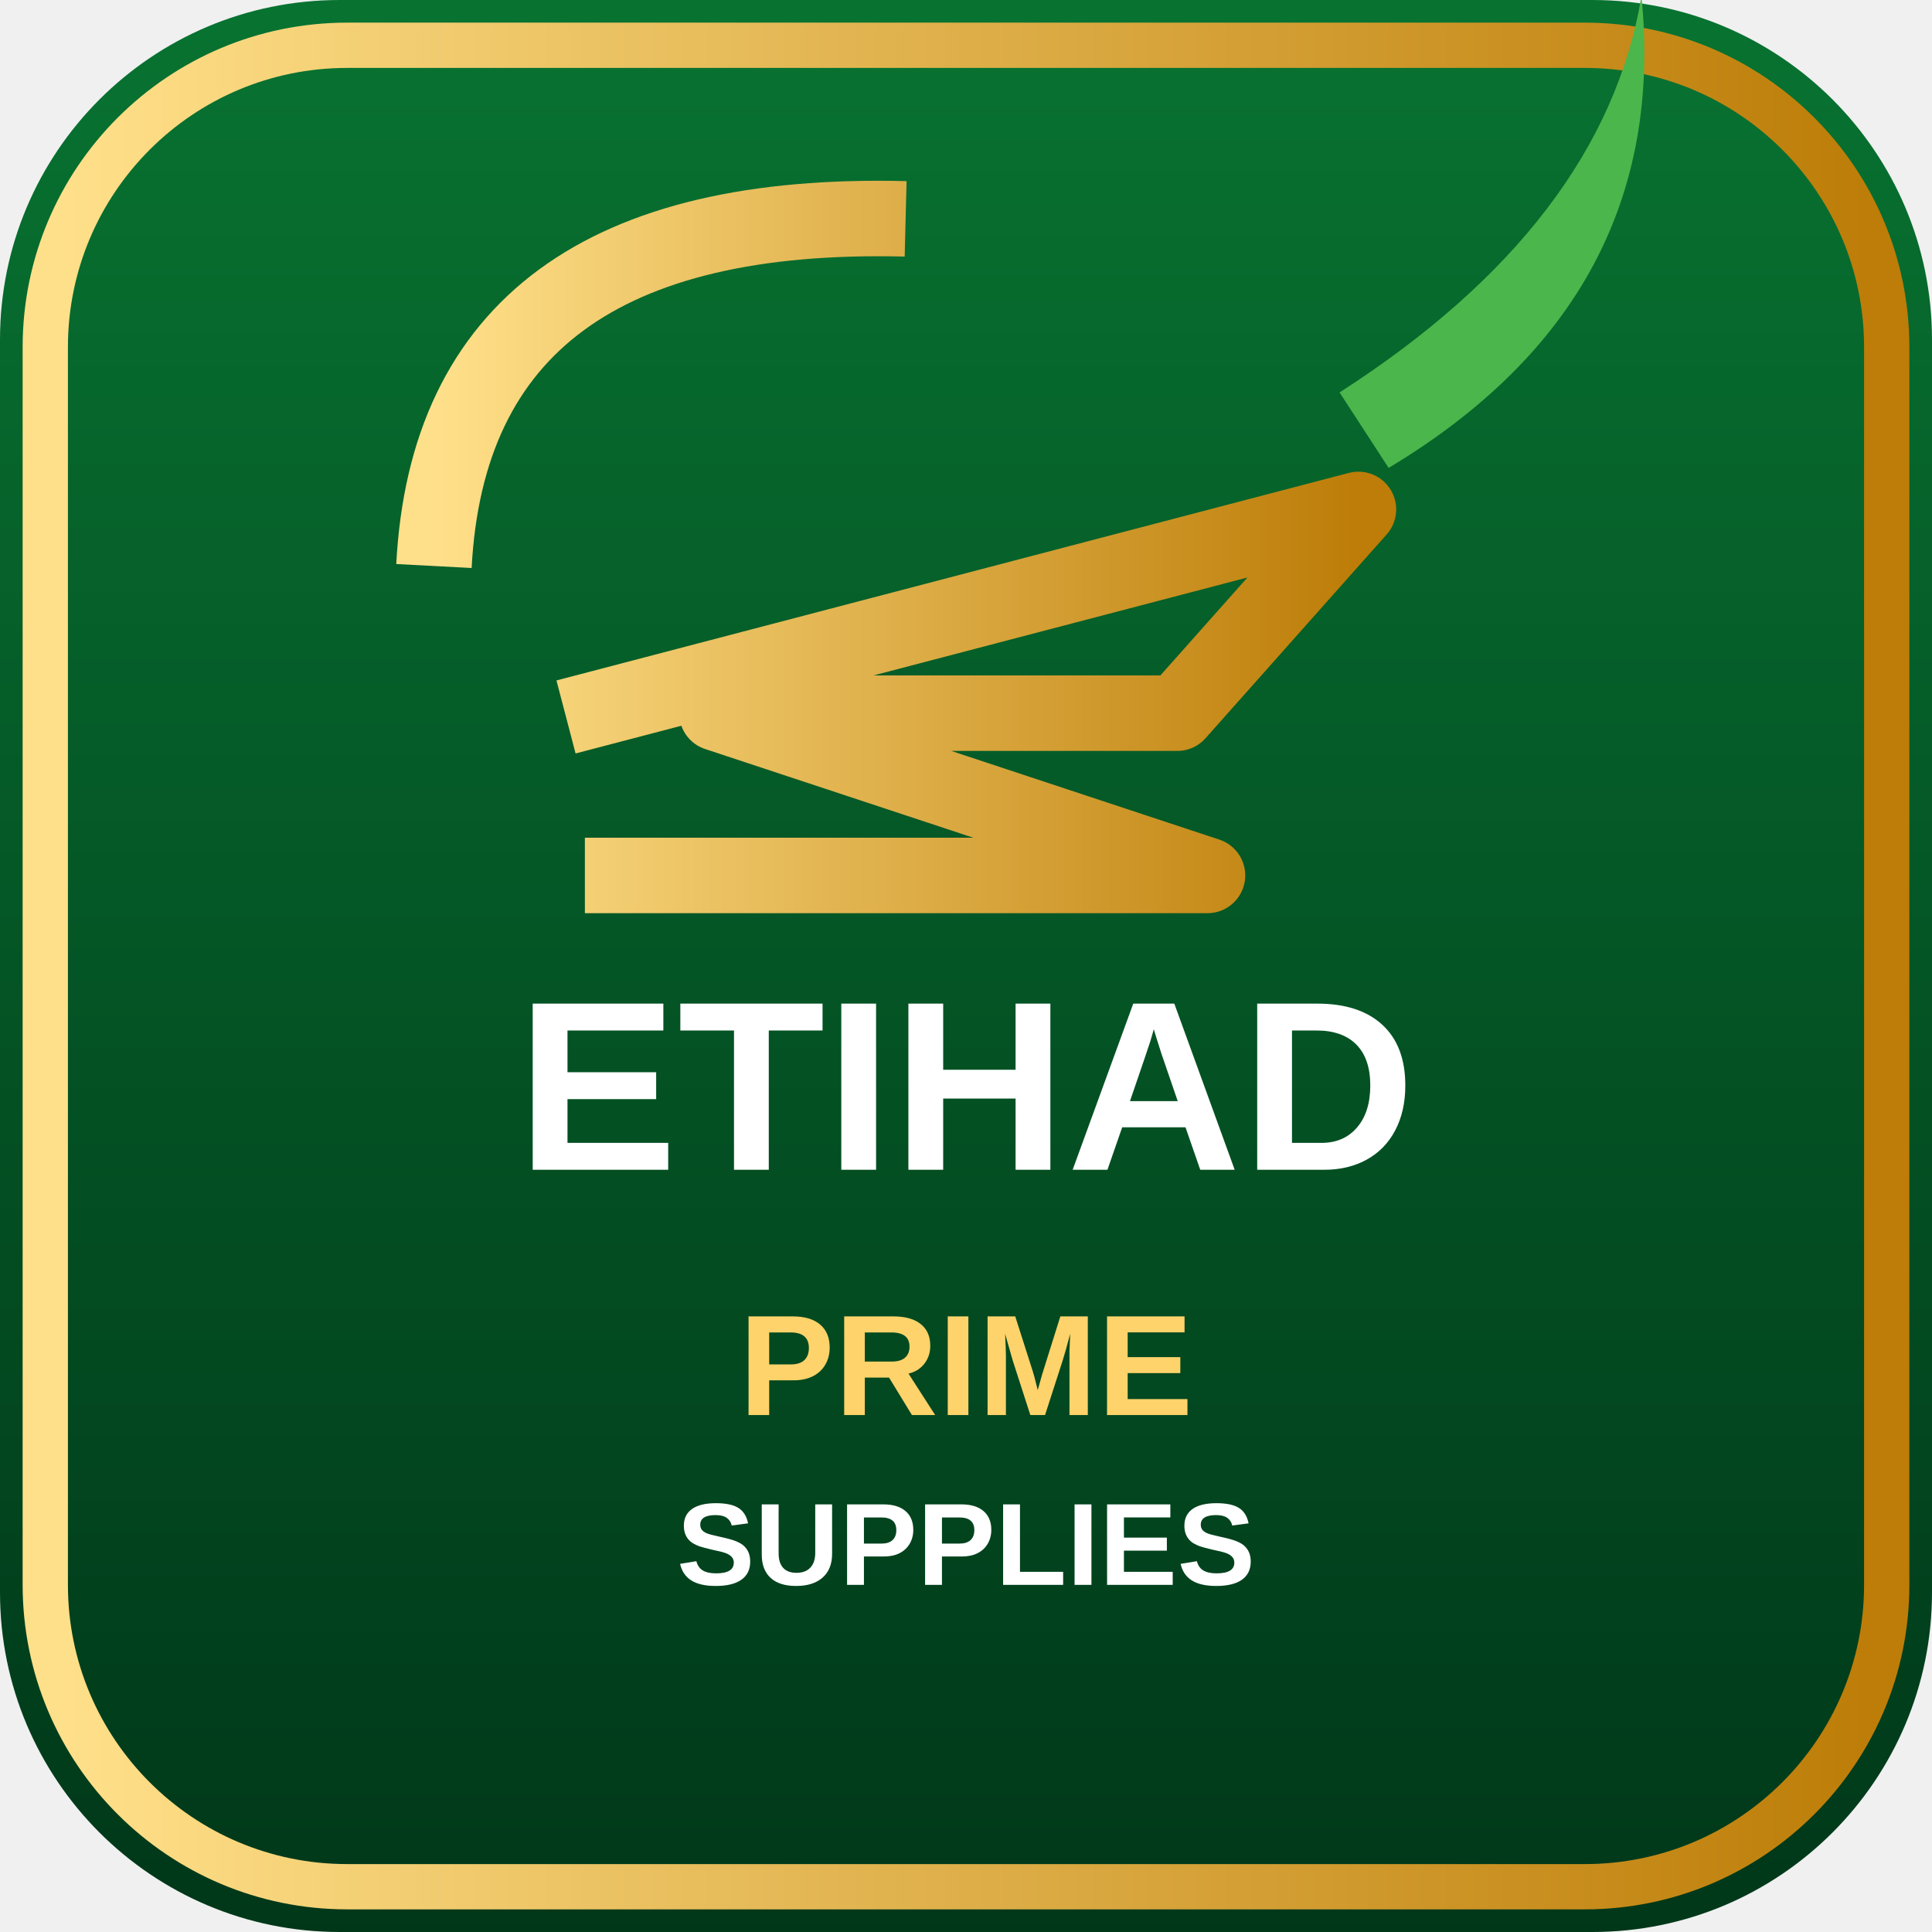
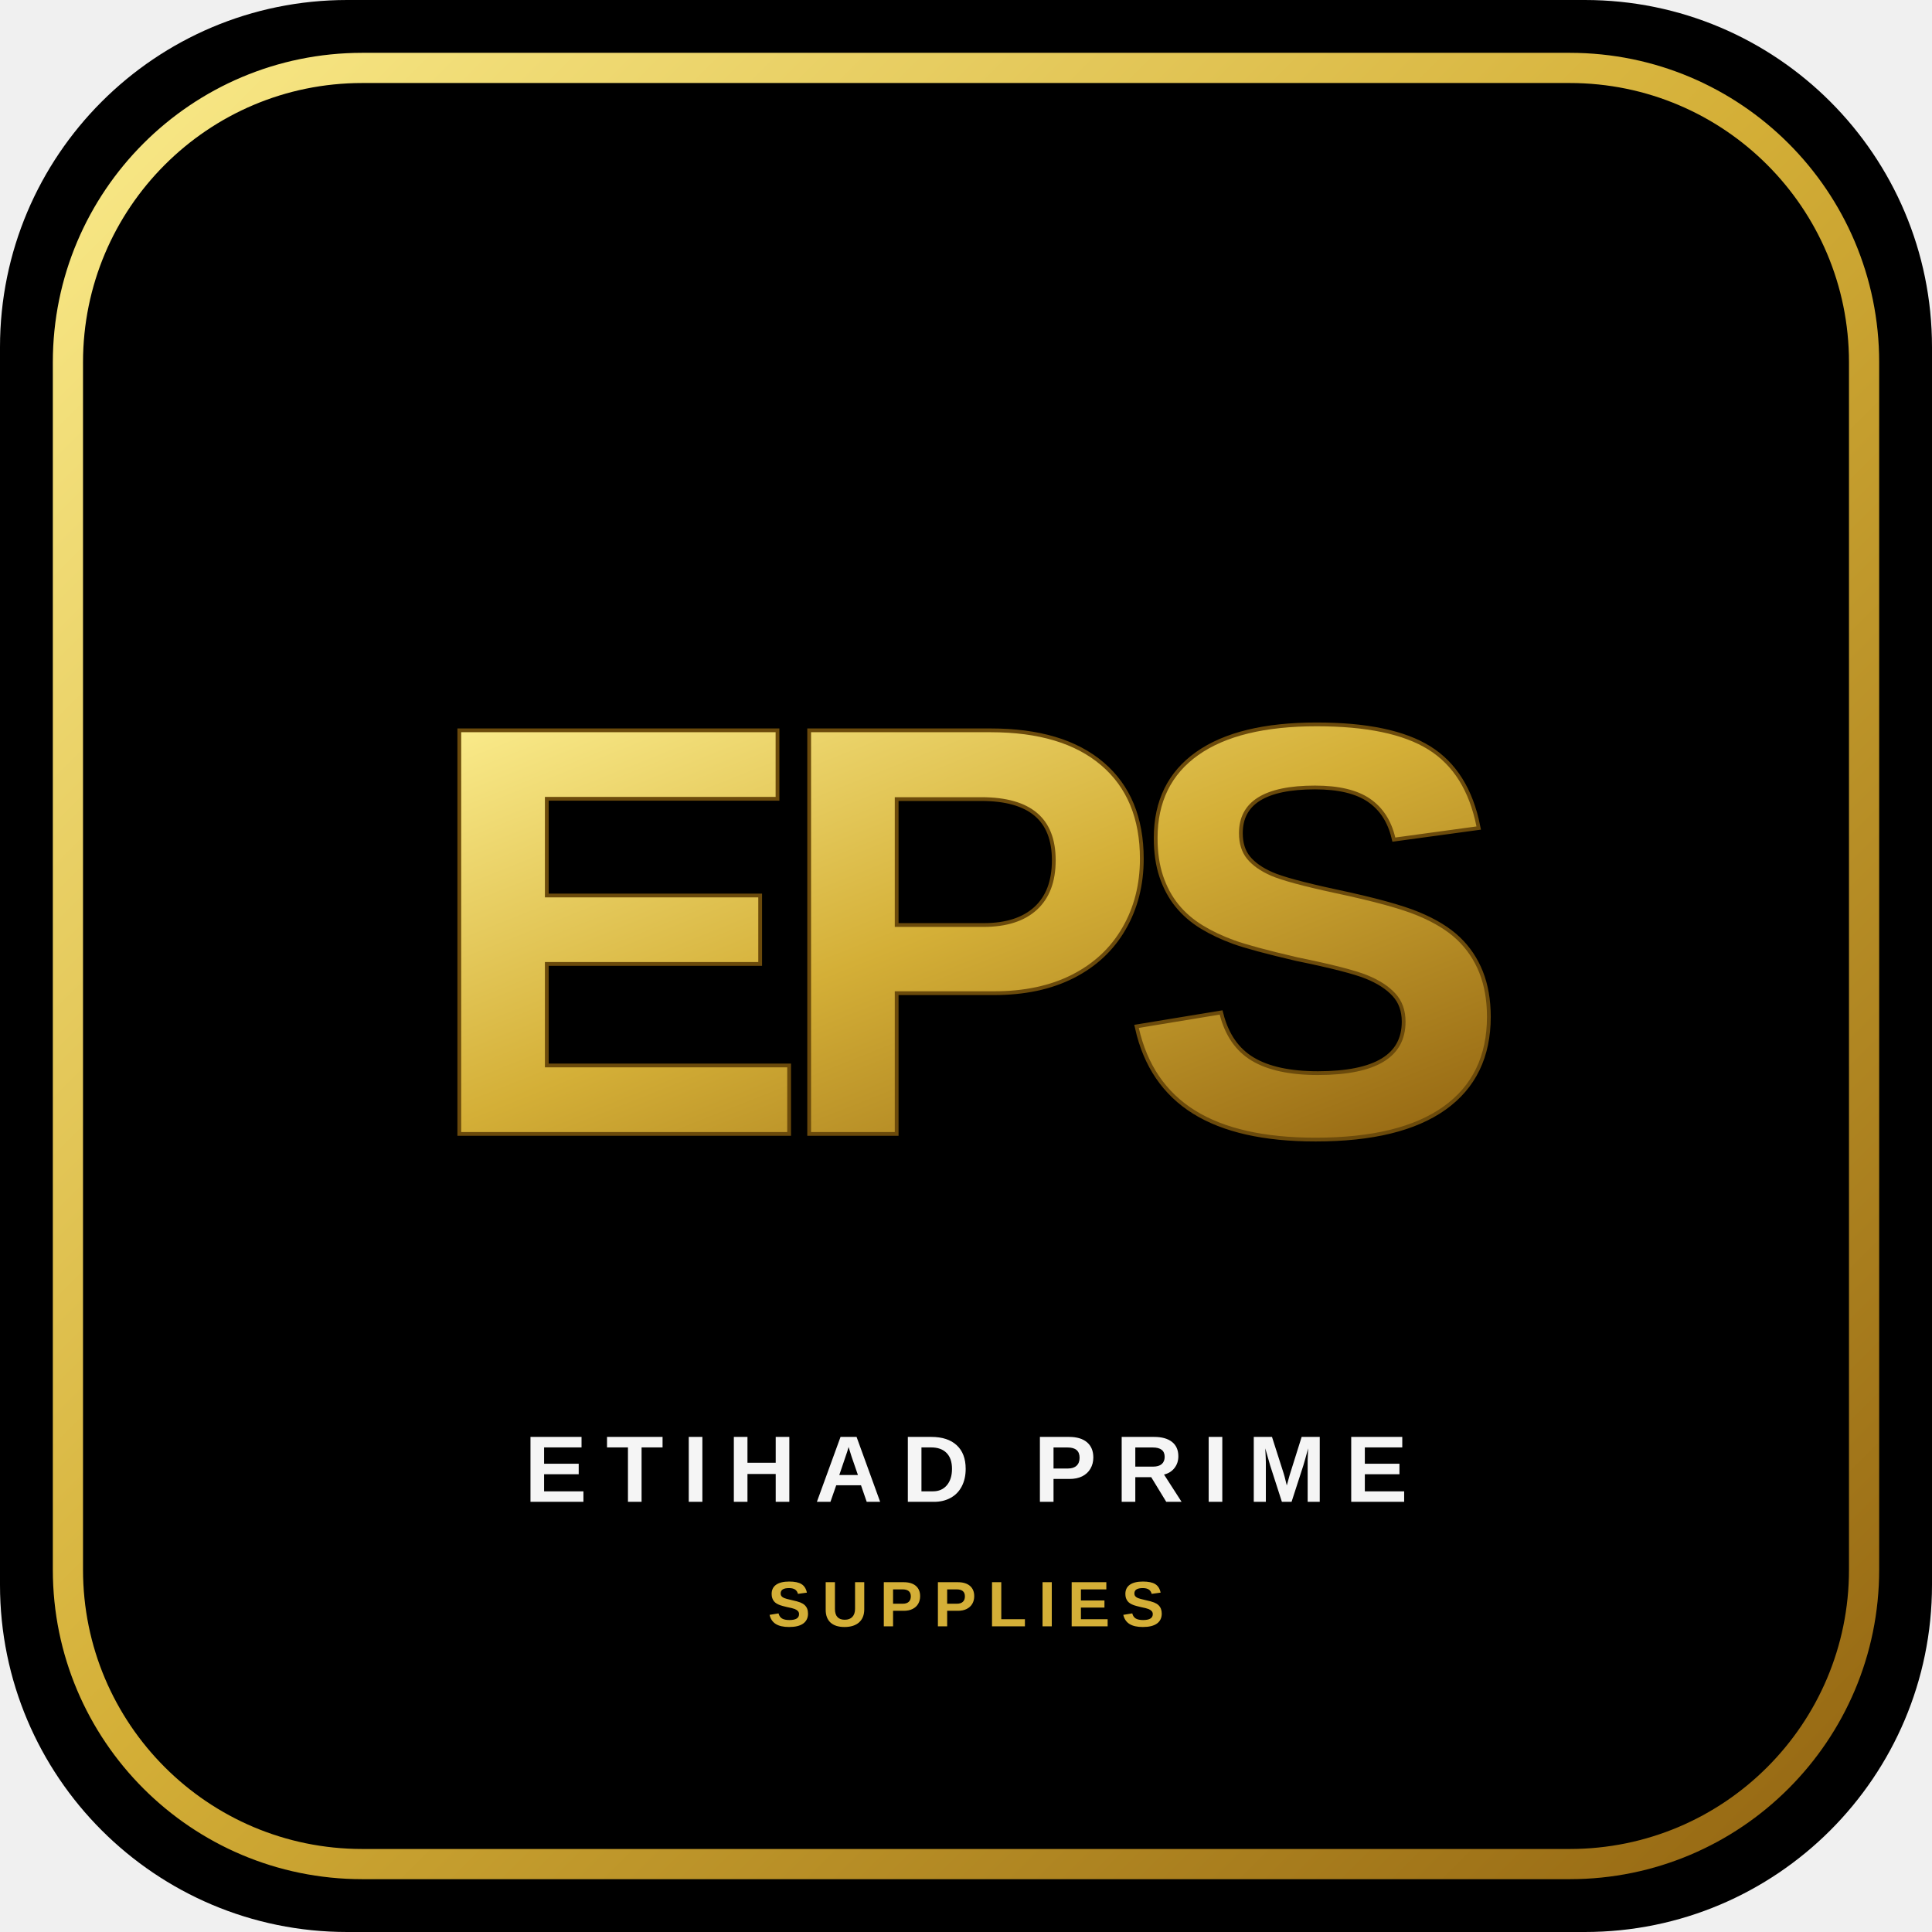
<svg xmlns="http://www.w3.org/2000/svg" viewBox="0 0 512 512">
  <defs>
-     <linearGradient id="g" x2="0" y2="1">
-       <stop stop-color="#087331" />
-       <stop offset="1" stop-color="#003719" />
-     </linearGradient>
-     <linearGradient id="a">
-       <stop stop-color="#ffe08a" />
-       <stop offset="1" stop-color="#bd7d08" />
+     <linearGradient id="g" x1="0" y1="0" x2="1" y2="1">
+       <stop stop-color="#FAEB8B" />
+       <stop offset=".48" stop-color="#D4AF37" />
+       <stop offset="1" stop-color="#936511" />
    </linearGradient>
  </defs>
-   <rect width="512" height="512" rx="90" fill="url(#g)" />
-   <rect x="12" y="12" width="488" height="488" rx="80" fill="none" stroke="url(#a)" stroke-width="12" />
-   <path d="M115 150q5-95 125-92M150 190l210-55-48 54H190l130 43H155" fill="none" stroke="url(#a)" stroke-width="20" stroke-linejoin="round" />
-   <path d="M355 104q70-45 80-105 8 80-67 125" fill="#4bb64b" />
-   <text x="256" y="310" text-anchor="middle" font-family="Arial,sans-serif" font-size="64" font-weight="900" fill="#fff">ETIHAD</text>
-   <text x="256" y="375" text-anchor="middle" font-family="Arial,sans-serif" font-size="38" font-weight="900" fill="#ffd36b">PRIME</text>
-   <text x="256" y="420" text-anchor="middle" font-family="Arial,sans-serif" font-size="31" font-weight="800" fill="#fff">SUPPLIES</text>
+   <rect width="512" height="512" rx="92" fill="#000" />
+   <rect x="18" y="18" width="476" height="476" rx="78" fill="none" stroke="url(#g)" stroke-width="8" />
+   <text x="256" y="300" text-anchor="middle" font-family="Arial,Helvetica,sans-serif" font-size="154" font-weight="900" letter-spacing="-10" fill="url(#g)" stroke="#6b4a0b" stroke-width="2" paint-order="stroke">EPS</text>
+   <path d="M90 354h332" stroke="url(#g)" stroke-width="6" stroke-linecap="round" />
+   <text x="256" y="398" text-anchor="middle" font-family="Arial,Helvetica,sans-serif" font-size="25" font-weight="700" letter-spacing="5" fill="#F5F5F5">ETIHAD PRIME</text>
+   <text x="256" y="431" text-anchor="middle" font-family="Arial,Helvetica,sans-serif" font-size="17" font-weight="600" letter-spacing="3" fill="#D4AF37">SUPPLIES</text>
</svg>
